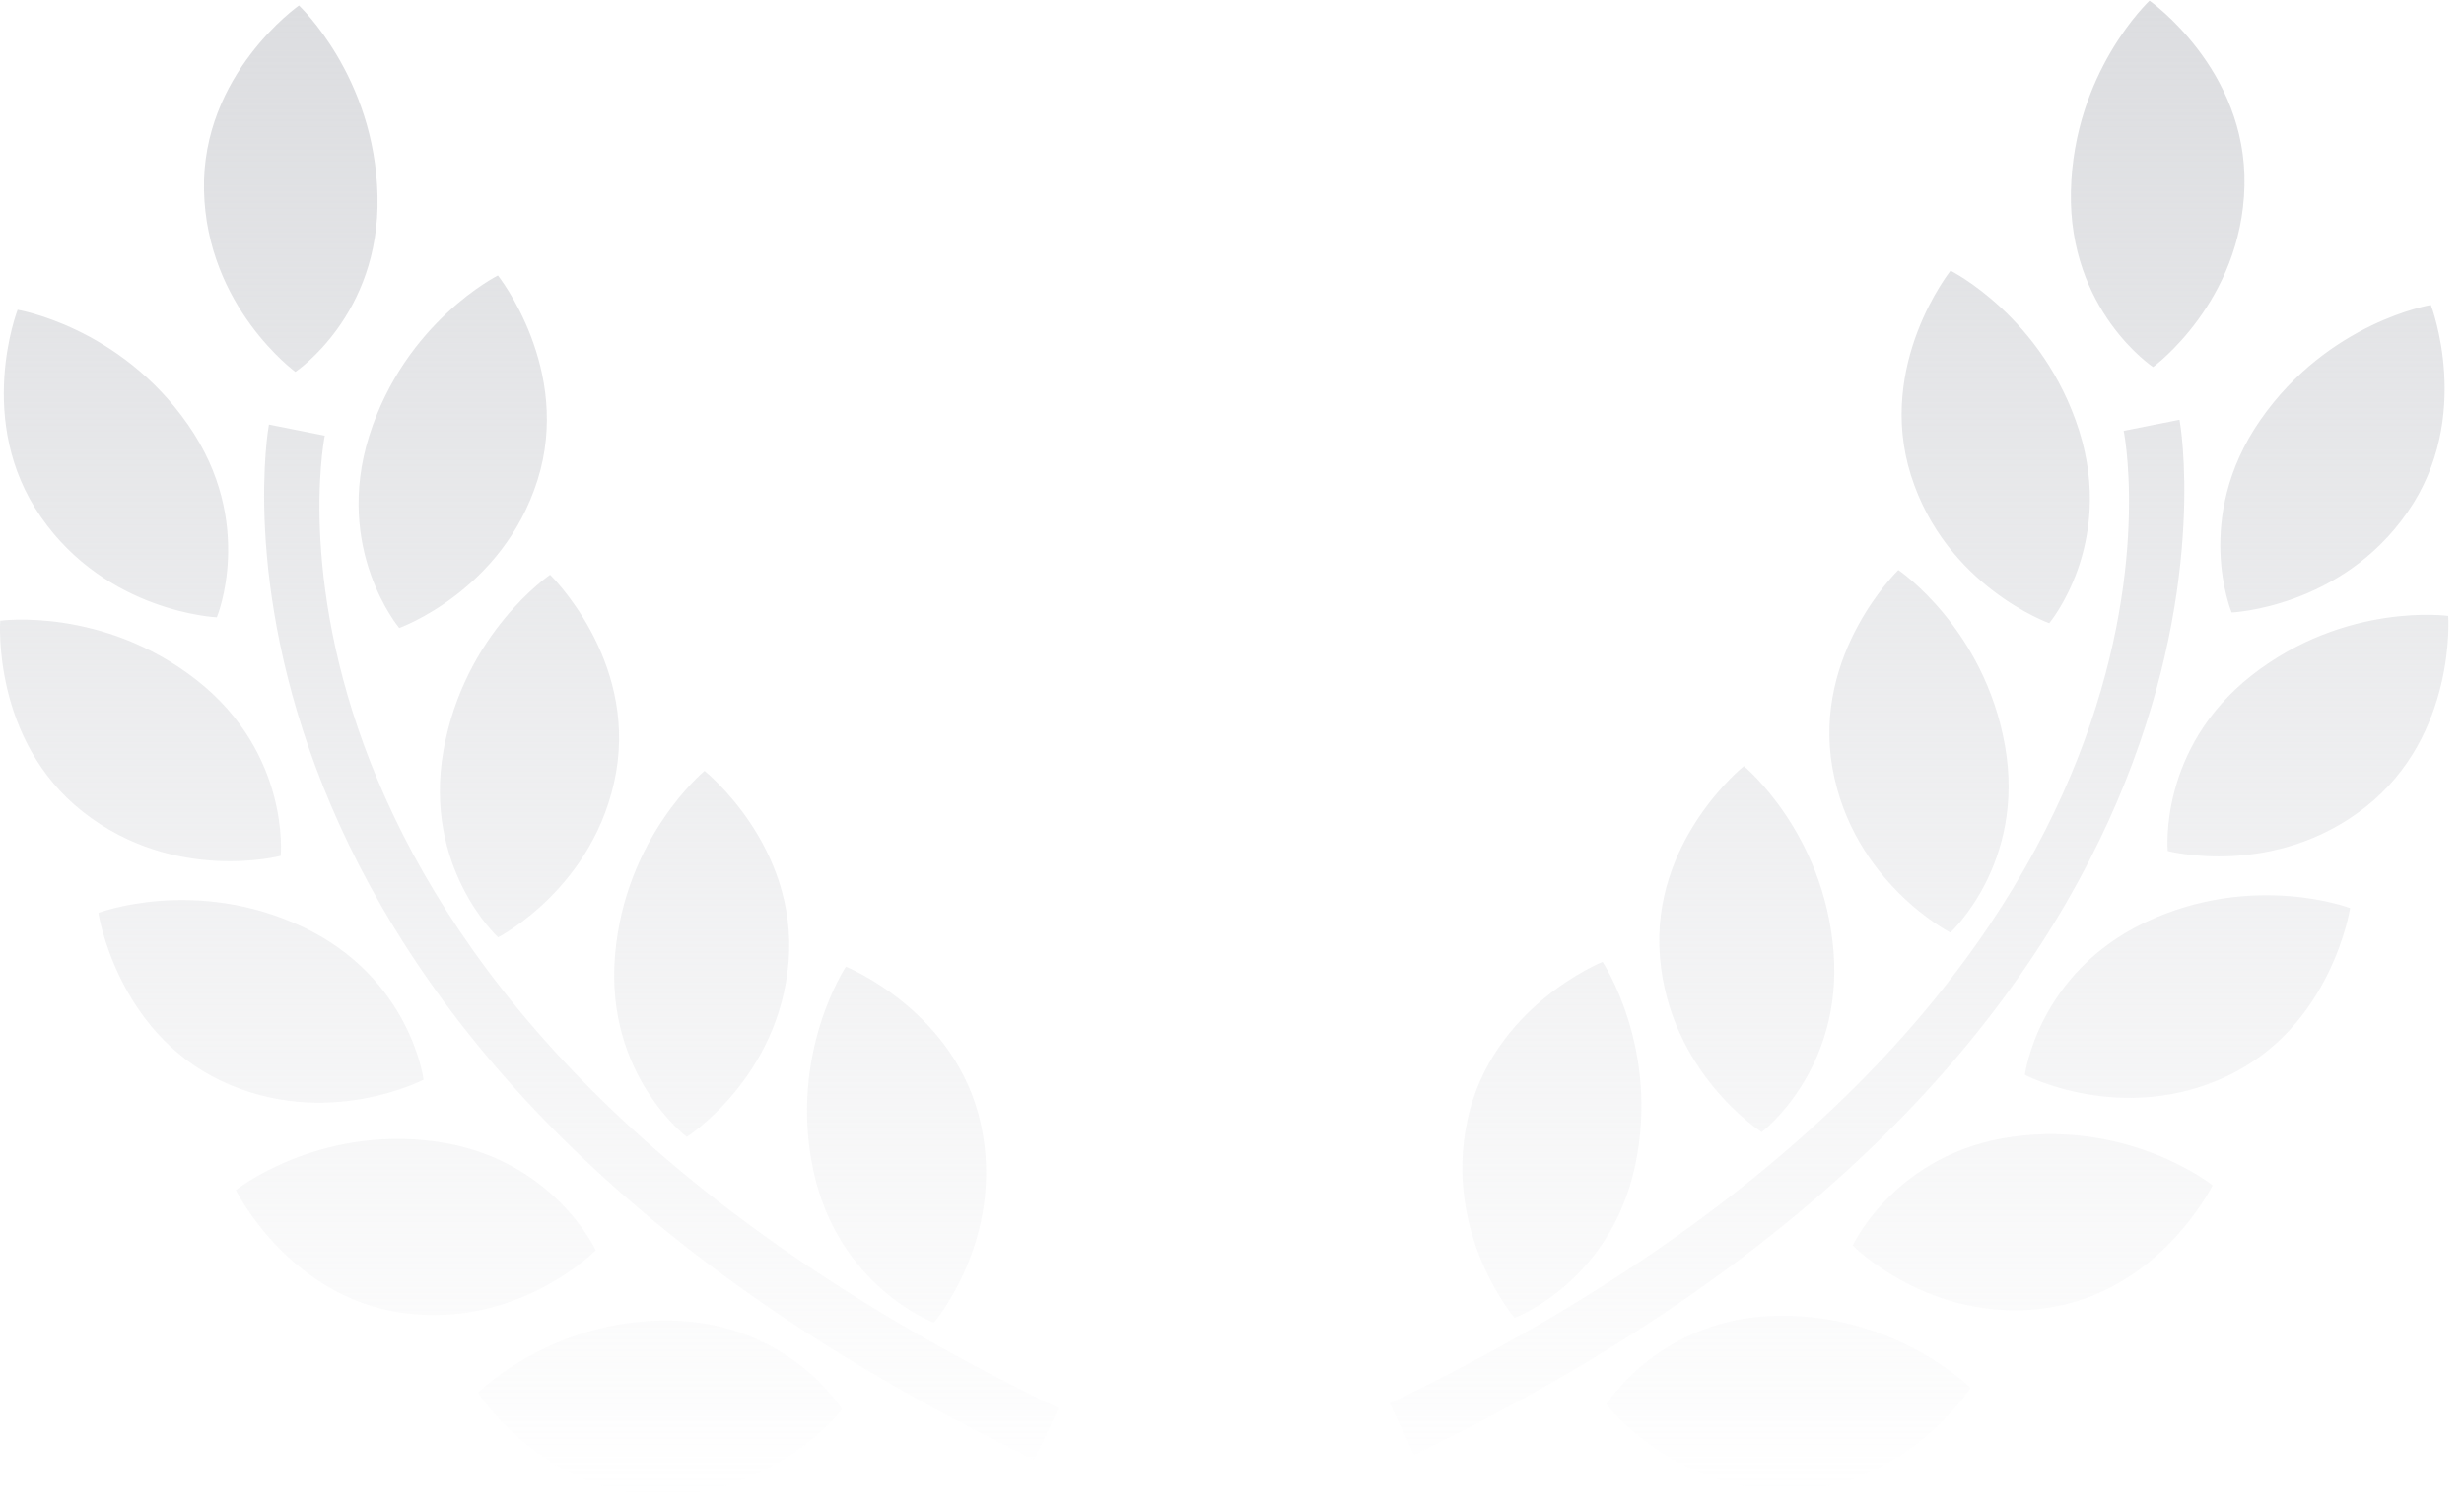
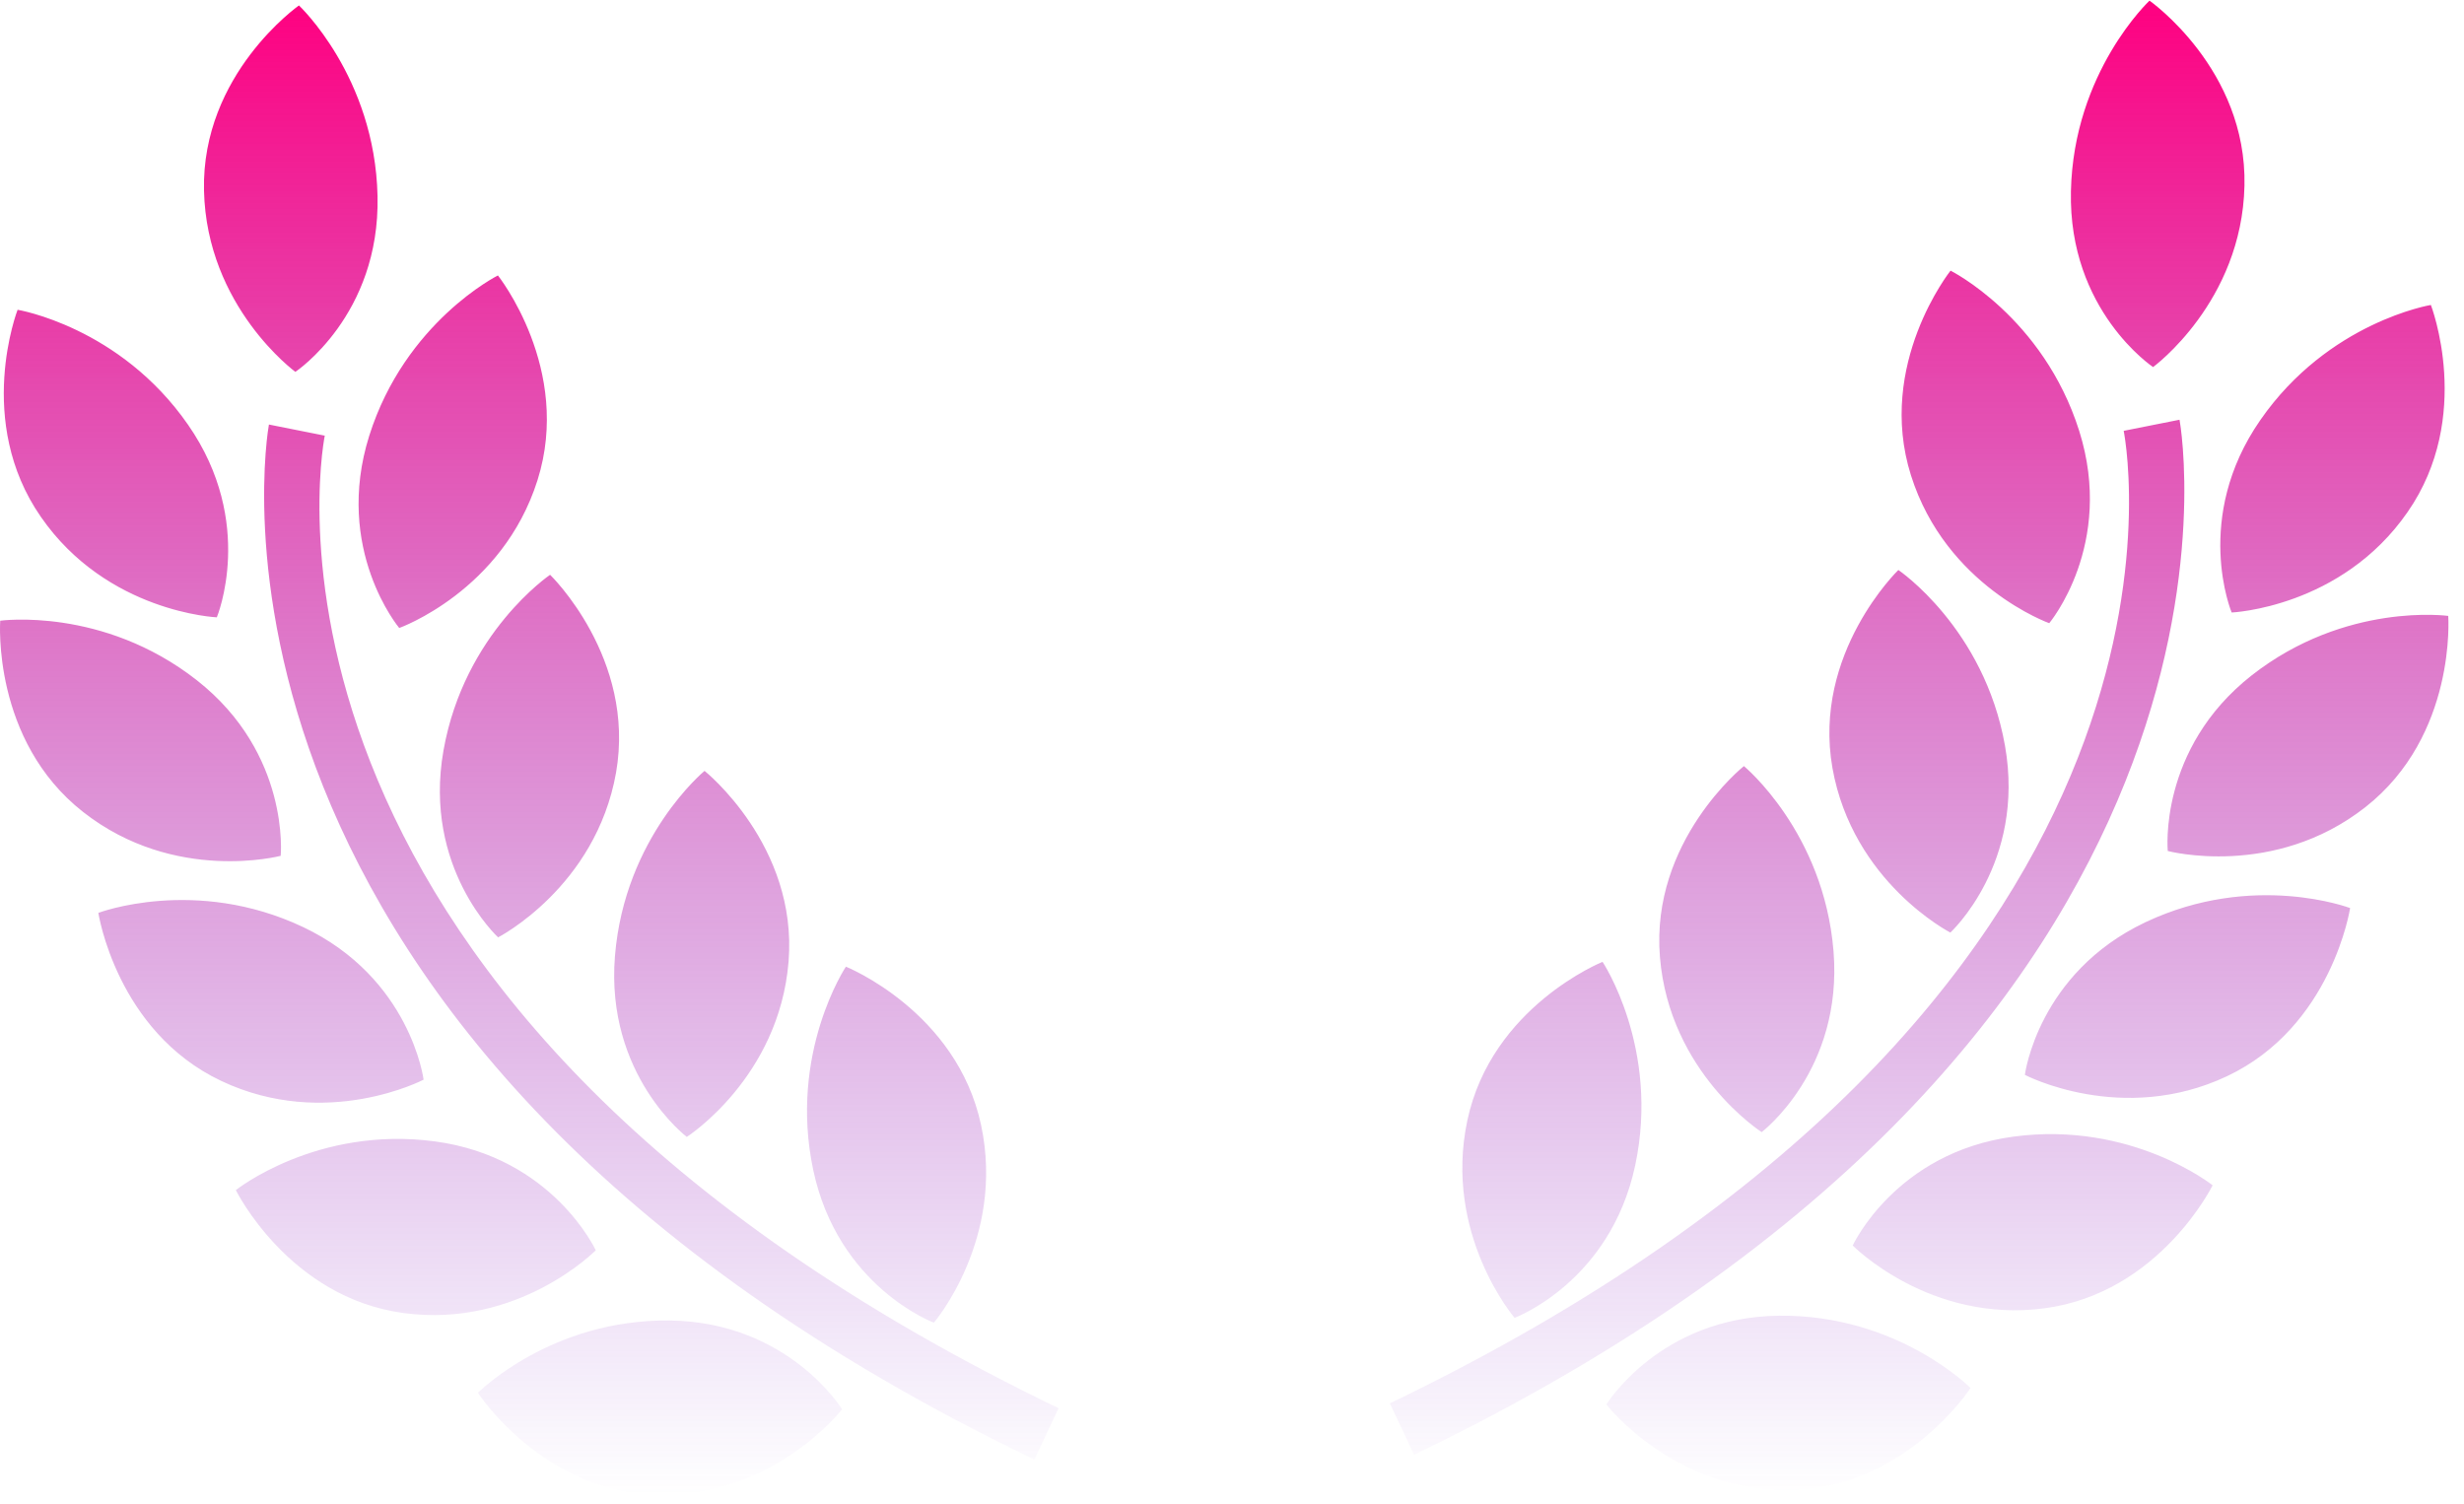
<svg xmlns="http://www.w3.org/2000/svg" width="154" height="94" viewBox="0 0 154 94" fill="none">
  <path fill-rule="evenodd" clip-rule="evenodd" d="M129.433 11.951C129.266 19.419 134.568 22.942 134.568 22.942C134.568 22.942 140.118 18.884 140.279 11.608C140.444 4.318 134.345 0.041 134.345 0.041C134.345 0.041 129.596 4.482 129.433 11.951ZM119.435 29.709C121.627 36.648 128.078 38.95 128.078 38.95C128.078 38.95 132.193 34.049 129.949 26.927C127.696 19.806 121.91 16.916 121.91 16.916C121.91 16.916 117.247 22.771 119.435 29.709ZM141.275 26.248C137.012 32.381 139.478 38.282 139.478 38.282C139.478 38.282 146.327 37.992 150.472 32.008C154.63 26.026 151.929 19.061 151.929 19.061C151.929 19.061 145.534 20.111 141.275 26.248ZM125.311 46.603C126.611 53.959 121.897 58.286 121.897 58.286C121.897 58.286 115.796 55.155 114.526 47.991C113.272 40.821 118.648 35.625 118.648 35.625C118.648 35.625 124.009 39.251 125.311 46.603ZM114.595 59.45C113.987 51.995 108.994 47.881 108.994 47.881C108.994 47.881 103.153 52.548 103.745 59.807C104.337 67.065 110.104 70.758 110.104 70.758C110.104 70.758 115.199 66.9 114.595 59.45ZM94.662 82.367C94.662 82.367 90.195 77.159 91.709 70.029C93.227 62.9 100.16 60.117 100.16 60.117C100.16 60.117 103.752 65.509 102.202 72.826C100.647 80.143 94.662 82.367 94.662 82.367ZM135.485 53.188C135.485 53.188 134.871 46.814 140.731 42.211C146.605 37.608 153.015 38.495 153.015 38.495C153.015 38.495 153.555 45.964 147.831 50.452C142.105 54.943 135.485 53.188 135.485 53.188ZM134.099 57.636C127.363 60.824 126.554 67.18 126.554 67.18C126.554 67.18 132.623 70.361 139.188 67.264C145.753 64.168 146.882 56.755 146.882 56.755C146.882 56.755 140.837 54.457 134.099 57.636ZM115.795 77.845C115.795 77.845 118.477 72.024 125.85 71.039C133.232 70.052 138.289 74.082 138.289 74.082C138.289 74.082 134.982 80.805 127.798 81.768C120.608 82.733 115.795 77.845 115.795 77.845ZM123.159 86.753C123.159 86.753 118.604 82.145 111.17 82.233C103.74 82.326 100.398 87.782 100.398 87.782C100.398 87.782 104.591 93.215 111.836 93.132C119.087 93.028 123.159 86.753 123.159 86.753ZM132.731 26.928L136.221 26.234C136.292 26.616 143.05 64.632 88.383 90.923L86.866 87.713C138.902 62.676 133.011 28.371 132.731 26.928ZM11.754 26.549C16.017 32.681 13.551 38.583 13.551 38.583C13.551 38.583 6.702 38.293 2.557 32.308C-1.601 26.327 1.1 19.362 1.1 19.362C1.1 19.362 7.495 20.411 11.754 26.549ZM24.952 39.25C24.952 39.25 31.403 36.948 33.595 30.009C35.783 23.072 31.12 17.216 31.12 17.216C31.12 17.216 25.333 20.107 23.08 27.227C20.837 34.35 24.952 39.25 24.952 39.25ZM31.132 58.586C31.132 58.586 26.418 54.259 27.718 46.903C29.02 39.551 34.381 35.925 34.381 35.925C34.381 35.925 39.757 41.121 38.503 48.291C37.233 55.456 31.132 58.586 31.132 58.586ZM44.035 48.181C44.035 48.181 39.042 52.295 38.435 59.751C37.831 67.201 42.925 71.058 42.925 71.058C42.925 71.058 48.693 67.365 49.285 60.107C49.876 52.849 44.035 48.181 44.035 48.181ZM61.32 70.329C62.834 77.46 58.367 82.668 58.367 82.668C58.367 82.668 52.382 80.443 50.827 73.127C49.277 65.809 52.869 60.418 52.869 60.418C52.869 60.418 59.802 63.2 61.32 70.329ZM18.461 23.242C18.461 23.242 23.764 19.72 23.596 12.252C23.433 4.782 18.684 0.341 18.684 0.341C18.684 0.341 12.585 4.618 12.75 11.908C12.912 19.185 18.461 23.242 18.461 23.242ZM12.298 42.512C18.158 47.114 17.544 53.489 17.544 53.489C17.544 53.489 10.924 55.244 5.198 50.752C-0.526 46.264 0.014 38.795 0.014 38.795C0.014 38.795 6.424 37.908 12.298 42.512ZM26.475 67.48C26.475 67.48 25.666 61.124 18.93 57.936C12.193 54.757 6.147 57.056 6.147 57.056C6.147 57.056 7.276 64.468 13.841 67.565C20.406 70.662 26.475 67.48 26.475 67.48ZM27.18 71.339C34.552 72.324 37.235 78.145 37.235 78.145C37.235 78.145 32.421 83.033 25.232 82.068C18.048 81.106 14.74 74.383 14.74 74.383C14.74 74.383 19.797 70.352 27.18 71.339ZM41.859 82.533C34.425 82.445 29.87 87.053 29.87 87.053C29.87 87.053 33.942 93.328 41.193 93.432C48.438 93.515 52.631 88.082 52.631 88.082C52.631 88.082 49.289 82.626 41.859 82.533ZM16.808 26.534L20.298 27.229C20.018 28.671 14.127 62.976 66.163 88.013L64.647 91.224C9.979 64.932 16.737 26.916 16.808 26.534Z" fill="url(#paint0_linear)" />
  <defs>
    <linearGradient id="paint0_linear" x1="76.514" y1="0.041" x2="76.514" y2="93.433" gradientUnits="userSpaceOnUse">
-       <stop stop-color="#DCDDE0" />
-       <stop offset="1" stop-color="#DCDDE0" stop-opacity="0" />
+       <stop stop-color="#ff0080" />
+       <stop offset="1" stop-color="#7928ca" stop-opacity="0" />
    </linearGradient>
  </defs>
</svg>
